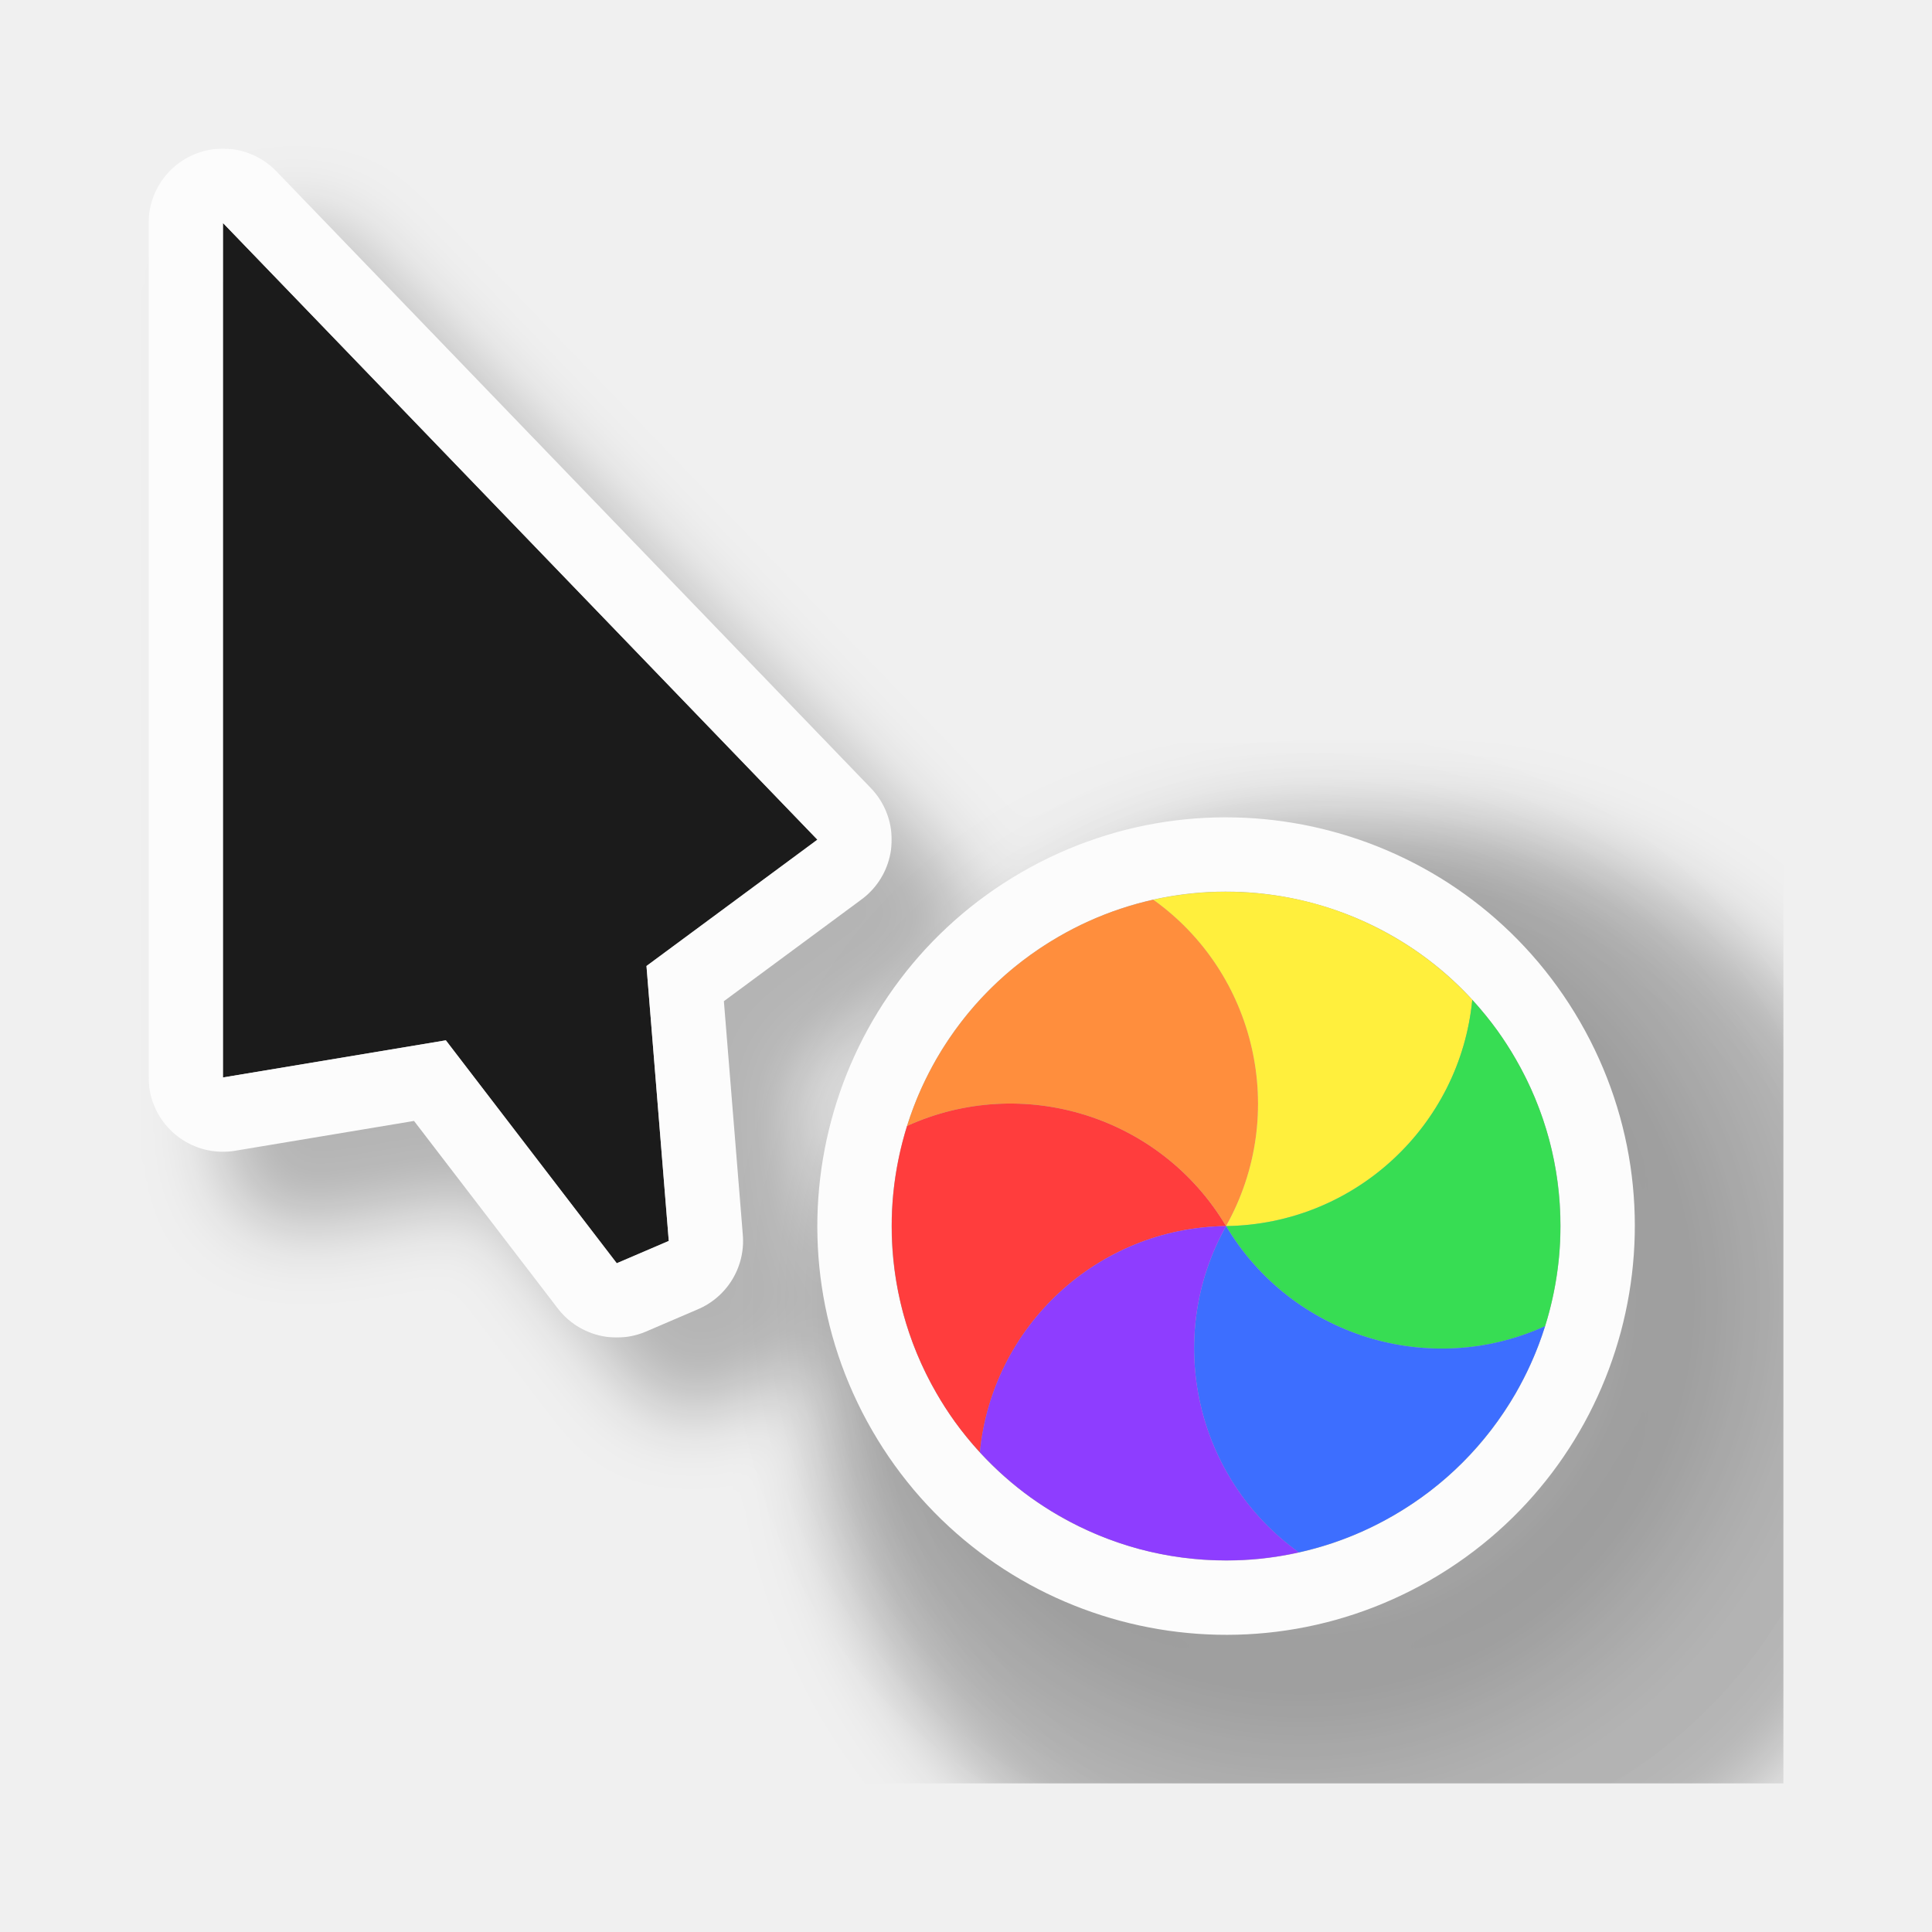
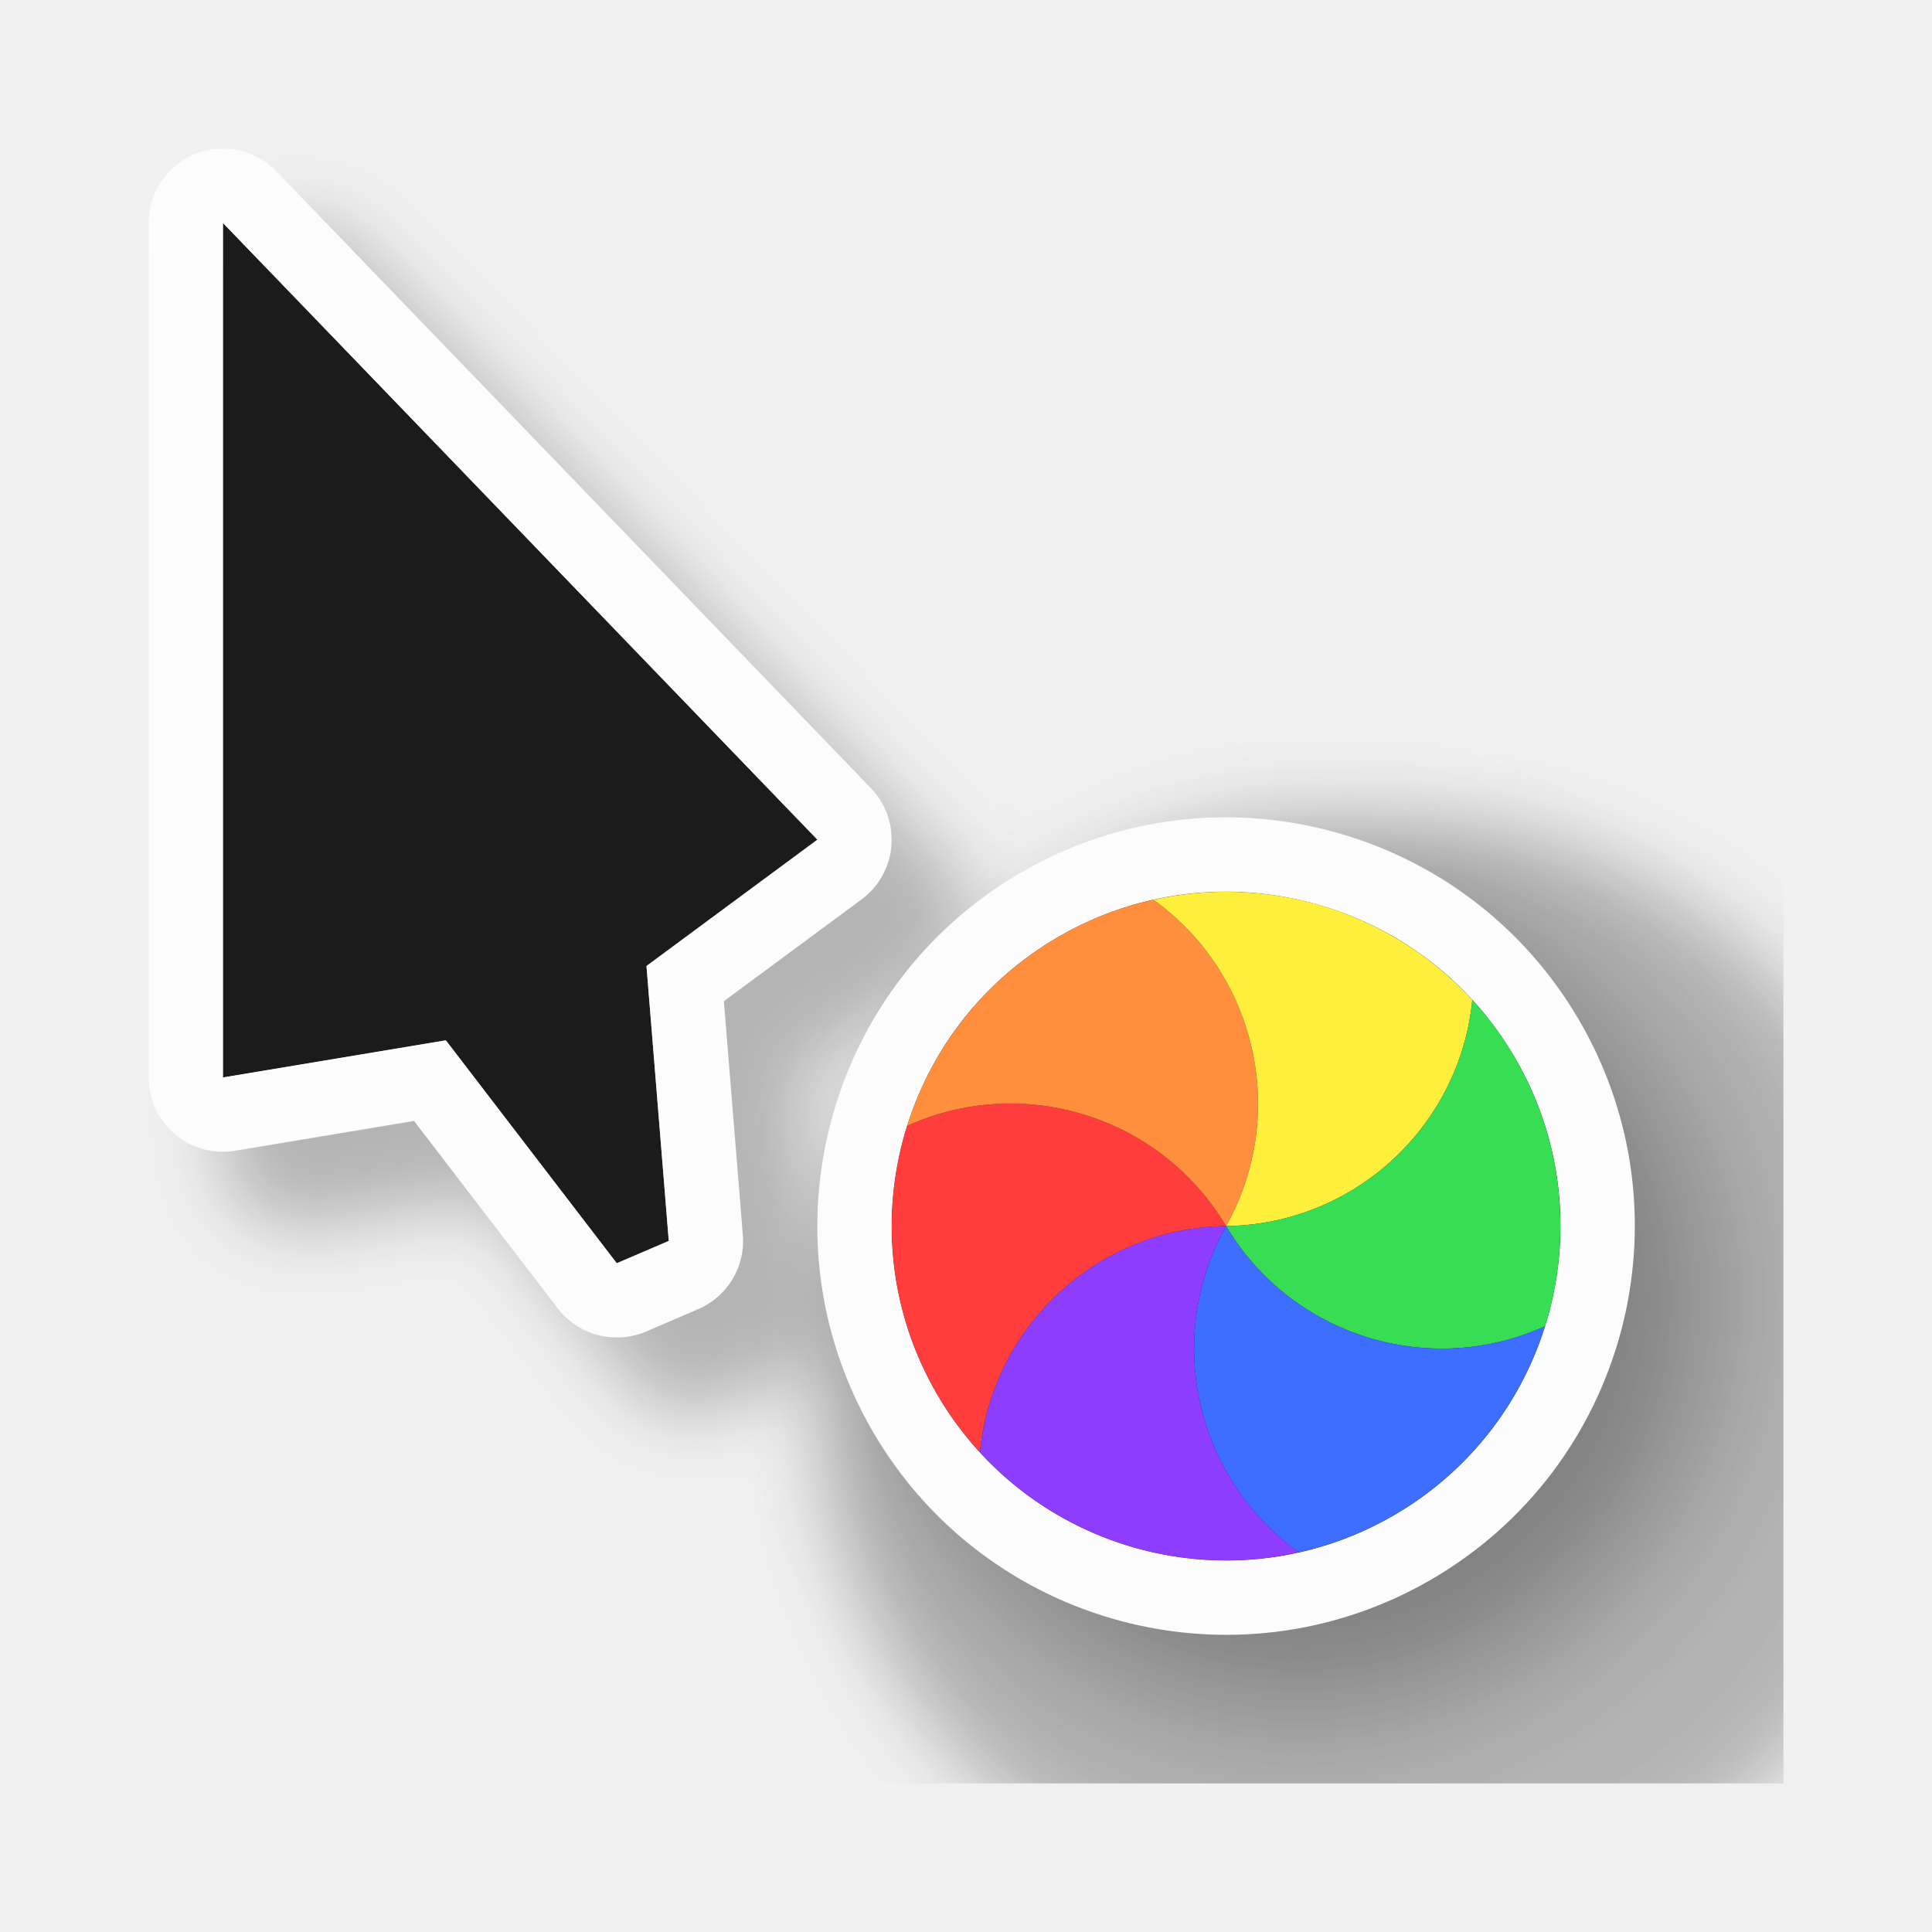
<svg xmlns="http://www.w3.org/2000/svg" width="26" height="26" viewBox="0 0 26 26" fill="none">
  <g clip-path="url(#clip0_173_1949)" filter="url(#filter0_d_173_1949)">
    <mask id="path-1-outside-1_173_1949" maskUnits="userSpaceOnUse" x="2" y="2" width="10" height="16" fill="black">
      <rect fill="white" x="2" y="2" width="10" height="16" />
      <path d="M11 11.3L3 3L3 14.5L6 14L8.3 17L9 16.7L8.7 13L11 11.3Z" />
    </mask>
    <path d="M11 11.3L3 3L3 14.5L6 14L8.3 17L9 16.7L8.7 13L11 11.3Z" fill="#1B1B1B" />
    <path d="M11 11.3L3 3L3 14.5L6 14L8.3 17L9 16.7L8.7 13L11 11.3Z" stroke="#FCFCFC" stroke-width="2" stroke-linejoin="round" mask="url(#path-1-outside-1_173_1949)" />
    <g filter="url(#filter1_d_173_1949)">
+       <circle cx="16.5" cy="16.5" r="4.5" transform="rotate(-120 16.5 16.5)" fill="#1B1B1B" />
      <circle cx="16.5" cy="16.5" r="5" transform="rotate(-120 16.5 16.5)" stroke="#FCFCFC" stroke-linejoin="round" />
    </g>
    <path d="M13.187 19.544C13.066 19.412 12.952 19.273 12.847 19.128C12.761 19.007 12.679 18.881 12.604 18.75C12.402 18.401 12.253 18.036 12.153 17.665C12.054 17.293 12.001 16.903 12.001 16.5C12.001 16.348 12.008 16.198 12.023 16.051C12.054 15.745 12.116 15.444 12.207 15.152C13.757 14.448 15.615 15.012 16.5 16.5C14.768 16.523 13.351 17.85 13.187 19.544Z" fill="#FF3D3D" />
    <path d="M12.207 15.152C12.261 14.982 12.324 14.814 12.398 14.65C12.459 14.515 12.528 14.382 12.603 14.25C12.805 13.902 13.046 13.59 13.318 13.318C13.59 13.046 13.902 12.805 14.25 12.604C14.382 12.528 14.515 12.459 14.651 12.398C14.93 12.272 15.222 12.175 15.521 12.108C16.906 13.098 17.346 14.989 16.5 16.5C15.614 15.012 13.757 14.448 12.207 15.152Z" fill="#FF8E3D" />
    <path d="M15.521 12.108C15.695 12.069 15.872 12.041 16.051 12.023C16.198 12.008 16.348 12.001 16.5 12.001C16.903 12.001 17.293 12.054 17.665 12.153C18.036 12.253 18.401 12.402 18.75 12.604C18.881 12.679 19.007 12.761 19.128 12.847C19.377 13.027 19.606 13.231 19.814 13.456C19.649 15.15 18.232 16.477 16.5 16.5C17.346 14.989 16.905 13.098 15.521 12.108Z" fill="#FFEF3D" />
    <path d="M19.813 13.456C19.934 13.588 20.048 13.727 20.153 13.872C20.239 13.993 20.321 14.119 20.396 14.25C20.598 14.599 20.747 14.964 20.847 15.335C20.946 15.707 20.999 16.097 20.999 16.5C20.999 16.652 20.992 16.801 20.977 16.949C20.946 17.255 20.884 17.556 20.793 17.848C19.243 18.552 17.385 17.988 16.5 16.5C18.232 16.477 19.649 15.15 19.813 13.456Z" fill="#37DD53" />
    <path d="M20.793 17.847C20.739 18.018 20.676 18.186 20.602 18.349C20.541 18.485 20.472 18.618 20.397 18.75C20.195 19.098 19.954 19.41 19.682 19.682C19.41 19.954 19.099 20.195 18.75 20.396C18.618 20.472 18.485 20.541 18.349 20.602C18.07 20.728 17.778 20.825 17.479 20.891C16.095 19.902 15.654 18.011 16.5 16.5C17.386 17.988 19.244 18.552 20.793 17.847Z" fill="#3D6EFF" />
    <path d="M17.48 20.891C17.305 20.93 17.128 20.959 16.949 20.977C16.802 20.992 16.652 20.999 16.5 20.999C16.097 20.999 15.707 20.946 15.335 20.847C14.964 20.747 14.599 20.598 14.25 20.396C14.119 20.321 13.993 20.239 13.872 20.153C13.623 19.973 13.394 19.769 13.187 19.544C13.351 17.85 14.768 16.522 16.5 16.5C15.654 18.011 16.095 19.902 17.48 20.891Z" fill="#8E3DFF" />
  </g>
  <defs>
    <filter id="filter0_d_173_1949" x="0" y="0" width="26" height="26" filterUnits="userSpaceOnUse" color-interpolation-filters="sRGB">
      <feFlood flood-opacity="0" result="BackgroundImageFix" />
      <feColorMatrix in="SourceAlpha" type="matrix" values="0 0 0 0 0 0 0 0 0 0 0 0 0 0 0 0 0 0 127 0" result="hardAlpha" />
      <feOffset dx="1" dy="1" />
      <feGaussianBlur stdDeviation="0.5" />
      <feColorMatrix type="matrix" values="0 0 0 0 0 0 0 0 0 0 0 0 0 0 0 0 0 0 0.25 0" />
      <feBlend mode="normal" in2="BackgroundImageFix" result="effect1_dropShadow_173_1949" />
      <feBlend mode="normal" in="SourceGraphic" in2="effect1_dropShadow_173_1949" result="shape" />
    </filter>
    <filter id="filter1_d_173_1949" x="9.999" y="9.999" width="15.002" height="15.002" filterUnits="userSpaceOnUse" color-interpolation-filters="sRGB">
      <feFlood flood-opacity="0" result="BackgroundImageFix" />
      <feColorMatrix in="SourceAlpha" type="matrix" values="0 0 0 0 0 0 0 0 0 0 0 0 0 0 0 0 0 0 127 0" result="hardAlpha" />
      <feOffset dx="1" dy="1" />
      <feGaussianBlur stdDeviation="1" />
      <feColorMatrix type="matrix" values="0 0 0 0 0 0 0 0 0 0 0 0 0 0 0 0 0 0 0.3 0" />
      <feBlend mode="normal" in2="BackgroundImageFix" result="effect1_dropShadow_173_1949" />
      <feBlend mode="normal" in="SourceGraphic" in2="effect1_dropShadow_173_1949" result="shape" />
    </filter>
    <clipPath id="clip0_173_1949">
      <rect width="24" height="24" fill="white" />
    </clipPath>
  </defs>
</svg>
